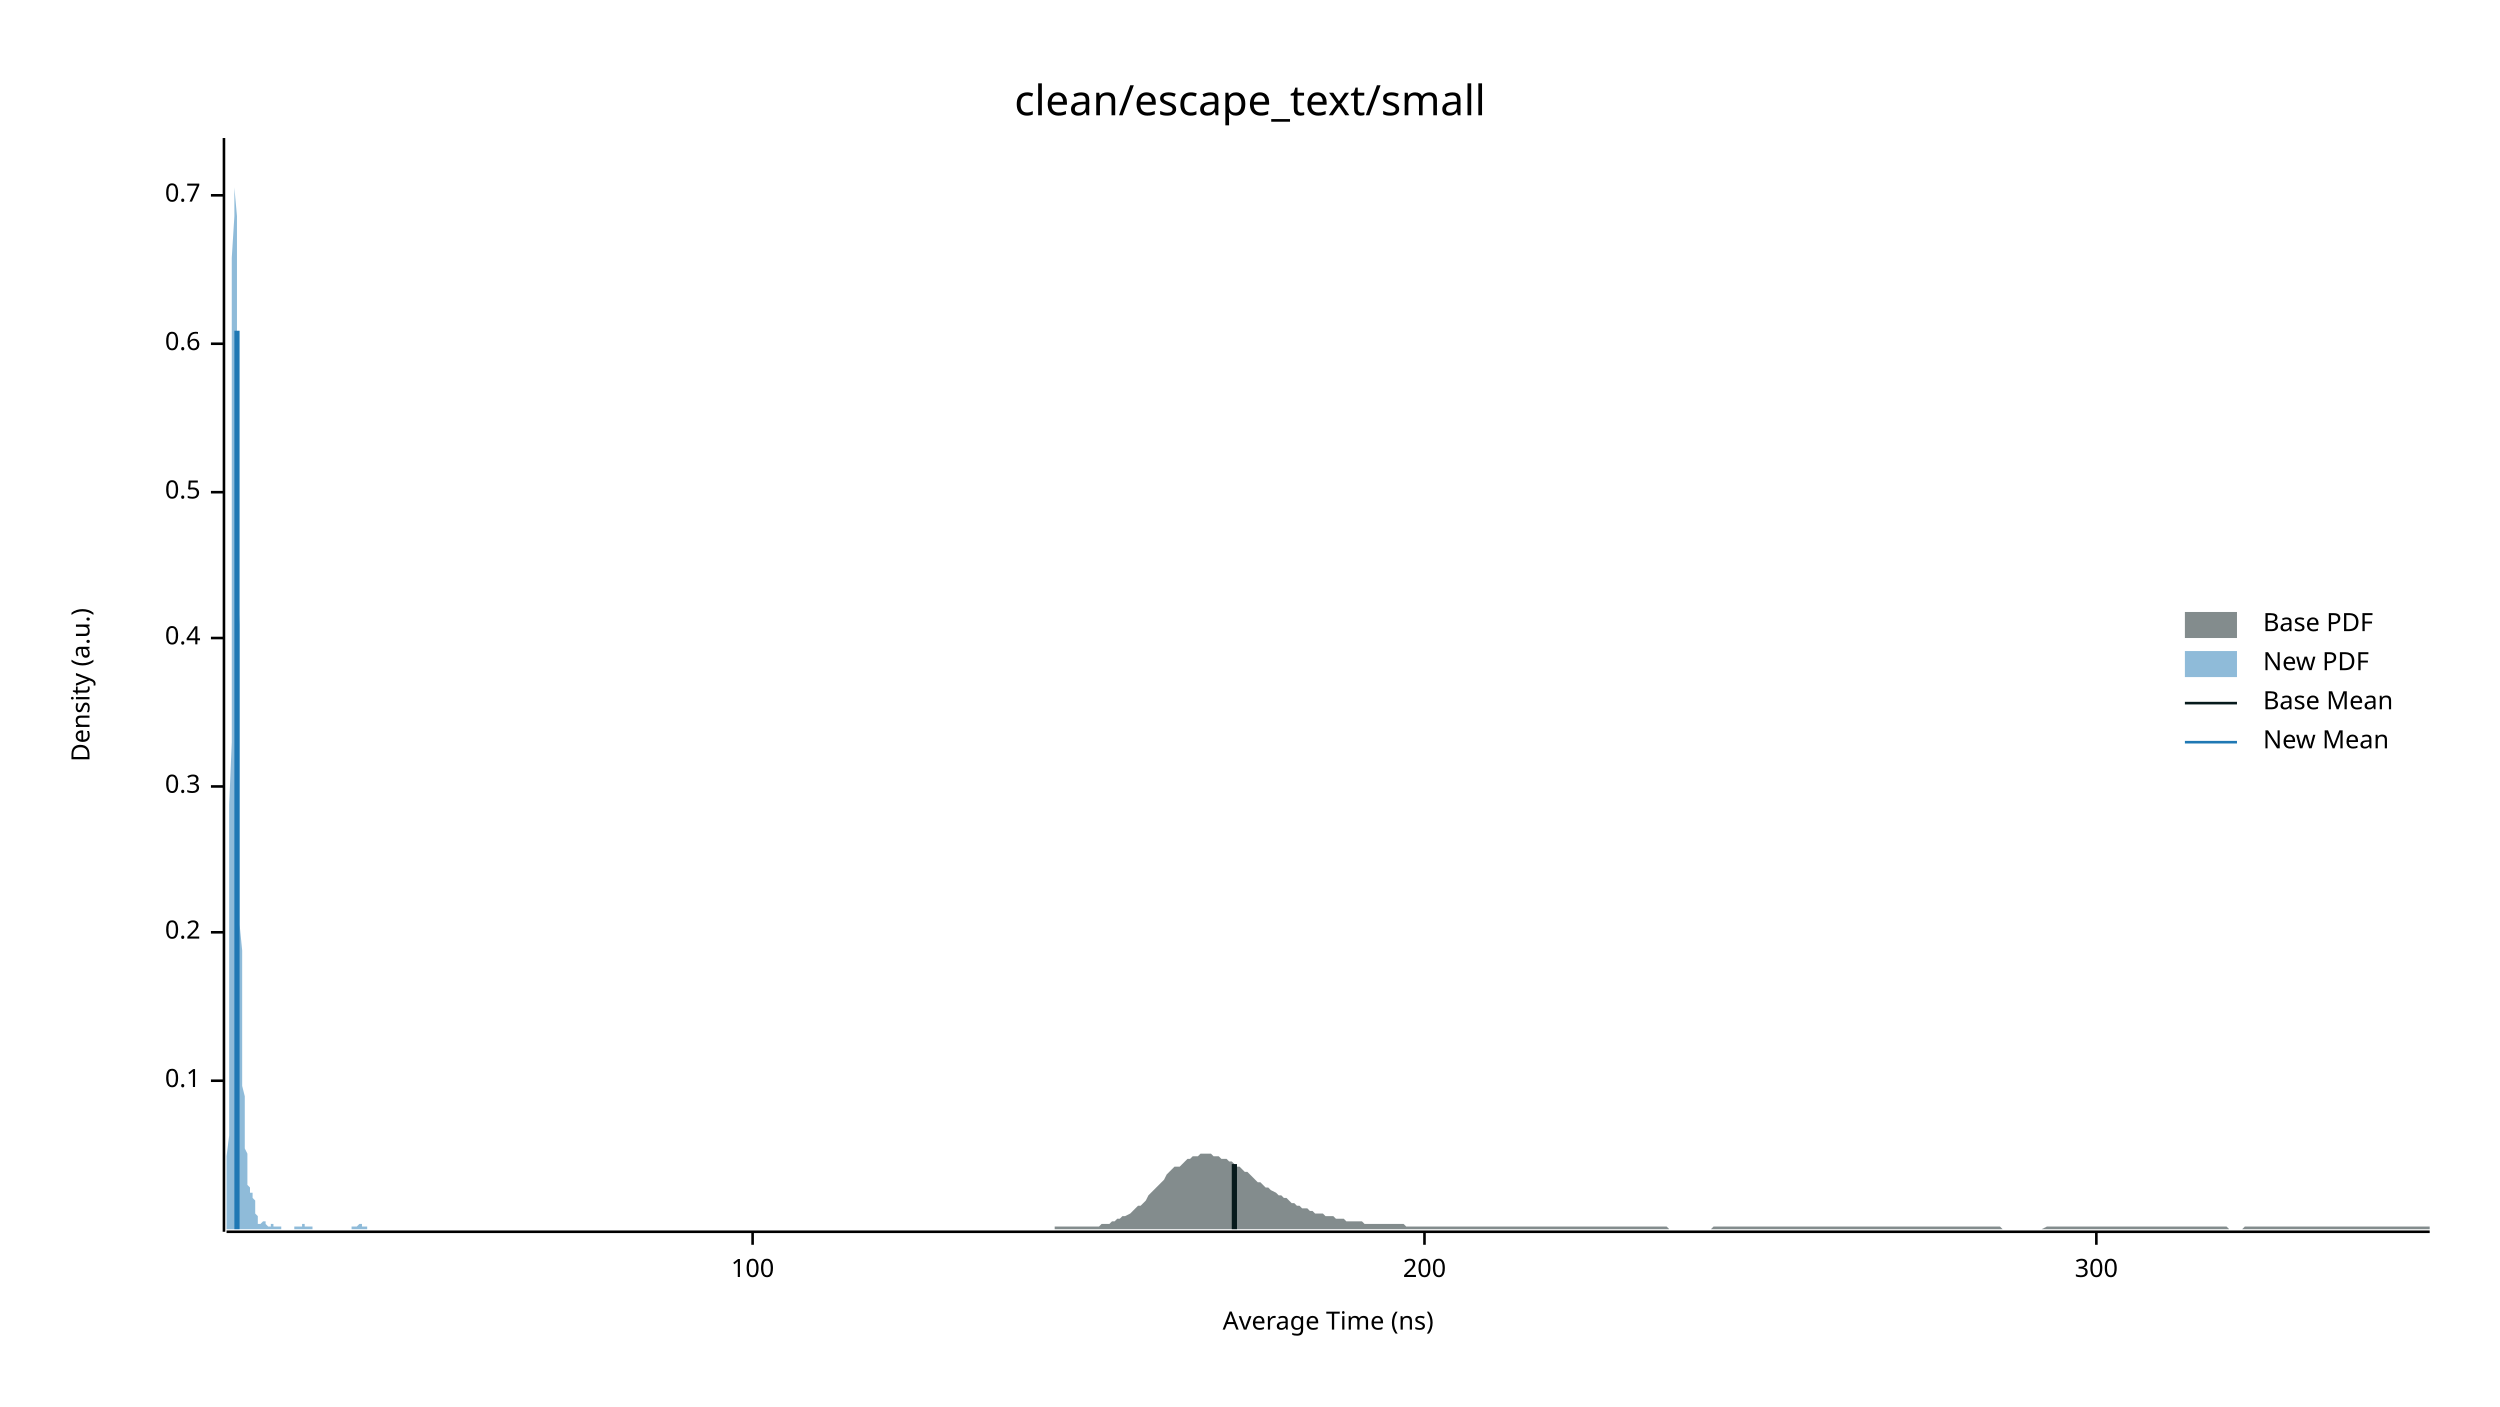
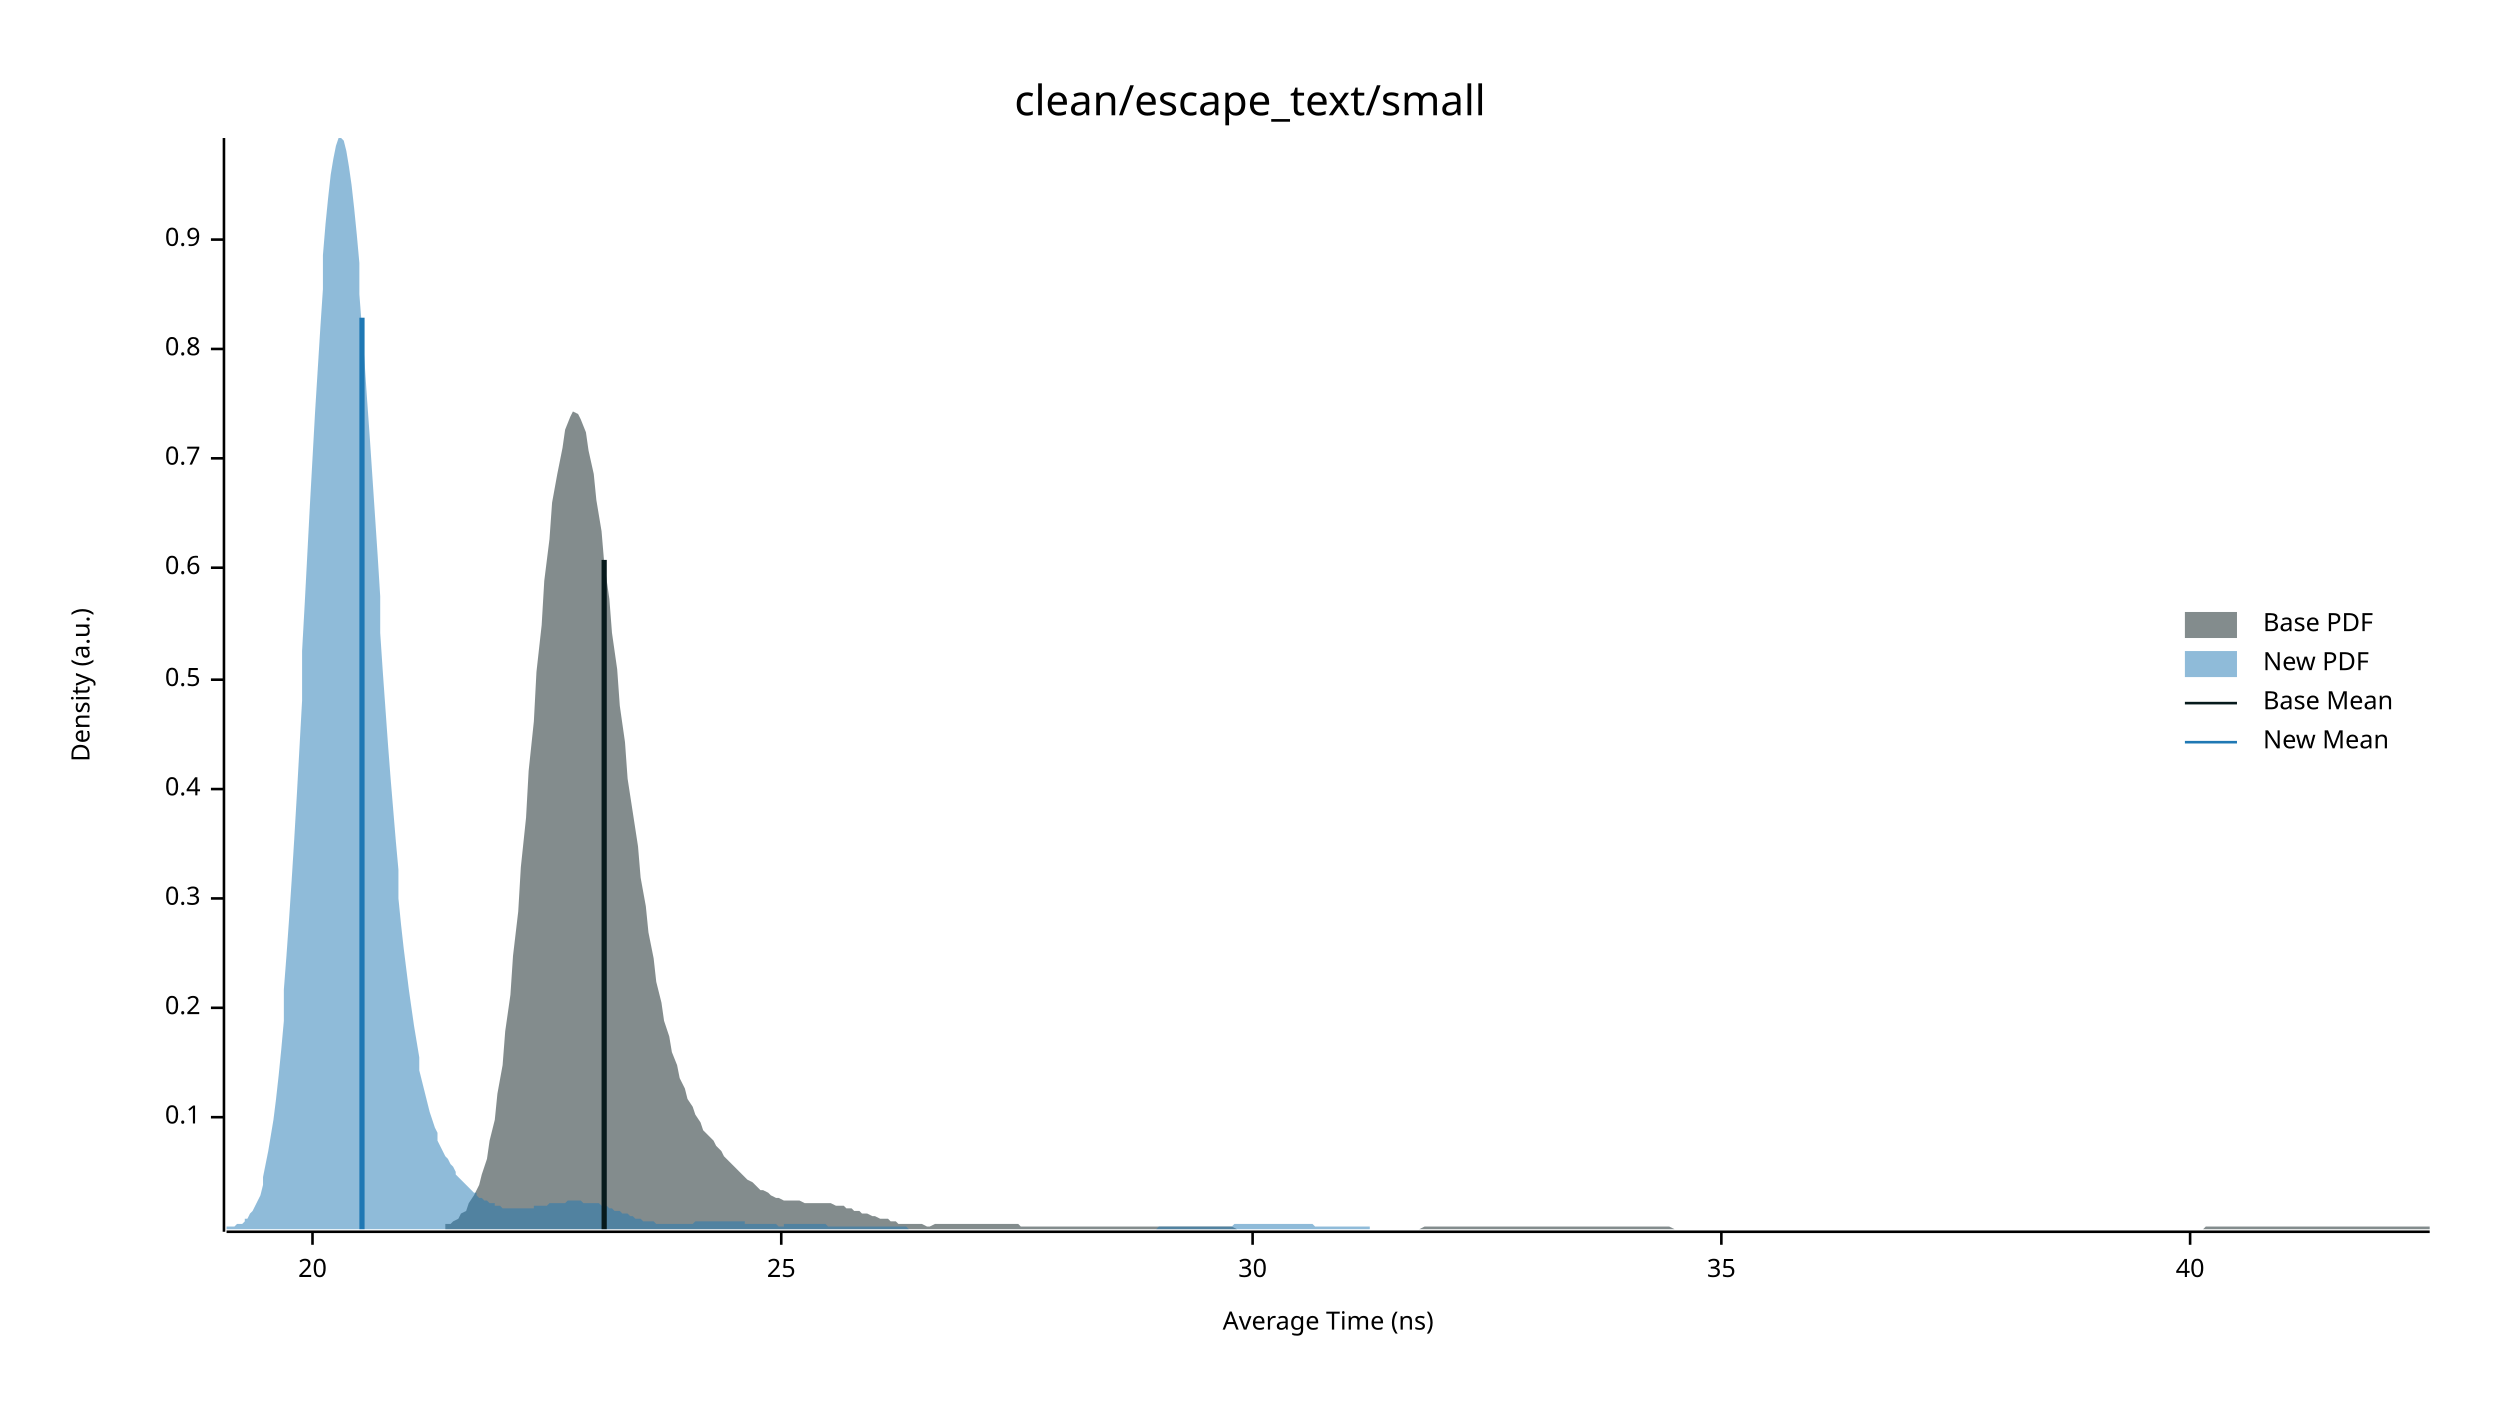
<svg xmlns="http://www.w3.org/2000/svg" width="960" height="540" viewBox="0 0 960 540">
  <text x="480" y="32" dy="0.76em" text-anchor="middle" font-family="sans-serif" font-size="16.129" opacity="1" fill="#000000">
clean/escape_text/small
</text>
  <text x="27" y="263" dy="0.76em" text-anchor="middle" font-family="sans-serif" font-size="9.677" opacity="1" fill="#000000" transform="rotate(270, 27, 263)">
Density (a.u.)
</text>
  <text x="510" y="513" dy="-0.5ex" text-anchor="middle" font-family="sans-serif" font-size="9.677" opacity="1" fill="#000000">
Average Time (ns)
</text>
  <polyline fill="none" opacity="1" stroke="#000000" stroke-width="1" points="86,53 86,473 " />
-   <text x="77" y="415" dy="0.5ex" text-anchor="end" font-family="sans-serif" font-size="9.677" opacity="1" fill="#000000">
+   <text x="77" y="429" dy="0.5ex" text-anchor="end" font-family="sans-serif" font-size="9.677" opacity="1" fill="#000000">
0.1
</text>
-   <polyline fill="none" opacity="1" stroke="#000000" stroke-width="1" points="81,415 86,415 " />
-   <text x="77" y="358" dy="0.5ex" text-anchor="end" font-family="sans-serif" font-size="9.677" opacity="1" fill="#000000">
+   <polyline fill="none" opacity="1" stroke="#000000" stroke-width="1" points="81,429 86,429 " />
+   <text x="77" y="387" dy="0.5ex" text-anchor="end" font-family="sans-serif" font-size="9.677" opacity="1" fill="#000000">
0.2
</text>
-   <polyline fill="none" opacity="1" stroke="#000000" stroke-width="1" points="81,358 86,358 " />
-   <text x="77" y="302" dy="0.5ex" text-anchor="end" font-family="sans-serif" font-size="9.677" opacity="1" fill="#000000">
+   <polyline fill="none" opacity="1" stroke="#000000" stroke-width="1" points="81,387 86,387 " />
+   <text x="77" y="345" dy="0.5ex" text-anchor="end" font-family="sans-serif" font-size="9.677" opacity="1" fill="#000000">
0.3
</text>
-   <polyline fill="none" opacity="1" stroke="#000000" stroke-width="1" points="81,302 86,302 " />
-   <text x="77" y="245" dy="0.5ex" text-anchor="end" font-family="sans-serif" font-size="9.677" opacity="1" fill="#000000">
+   <polyline fill="none" opacity="1" stroke="#000000" stroke-width="1" points="81,345 86,345 " />
+   <text x="77" y="303" dy="0.5ex" text-anchor="end" font-family="sans-serif" font-size="9.677" opacity="1" fill="#000000">
0.4
</text>
-   <polyline fill="none" opacity="1" stroke="#000000" stroke-width="1" points="81,245 86,245 " />
-   <text x="77" y="189" dy="0.5ex" text-anchor="end" font-family="sans-serif" font-size="9.677" opacity="1" fill="#000000">
+   <polyline fill="none" opacity="1" stroke="#000000" stroke-width="1" points="81,303 86,303 " />
+   <text x="77" y="261" dy="0.5ex" text-anchor="end" font-family="sans-serif" font-size="9.677" opacity="1" fill="#000000">
0.5
</text>
-   <polyline fill="none" opacity="1" stroke="#000000" stroke-width="1" points="81,189 86,189 " />
-   <text x="77" y="132" dy="0.5ex" text-anchor="end" font-family="sans-serif" font-size="9.677" opacity="1" fill="#000000">
+   <polyline fill="none" opacity="1" stroke="#000000" stroke-width="1" points="81,261 86,261 " />
+   <text x="77" y="218" dy="0.5ex" text-anchor="end" font-family="sans-serif" font-size="9.677" opacity="1" fill="#000000">
0.6
</text>
-   <polyline fill="none" opacity="1" stroke="#000000" stroke-width="1" points="81,132 86,132 " />
-   <text x="77" y="75" dy="0.5ex" text-anchor="end" font-family="sans-serif" font-size="9.677" opacity="1" fill="#000000">
+   <polyline fill="none" opacity="1" stroke="#000000" stroke-width="1" points="81,218 86,218 " />
+   <text x="77" y="176" dy="0.5ex" text-anchor="end" font-family="sans-serif" font-size="9.677" opacity="1" fill="#000000">
0.7
</text>
-   <polyline fill="none" opacity="1" stroke="#000000" stroke-width="1" points="81,75 86,75 " />
+   <polyline fill="none" opacity="1" stroke="#000000" stroke-width="1" points="81,176 86,176 " />
+   <text x="77" y="134" dy="0.5ex" text-anchor="end" font-family="sans-serif" font-size="9.677" opacity="1" fill="#000000">
+ 0.8
+ </text>
+   <polyline fill="none" opacity="1" stroke="#000000" stroke-width="1" points="81,134 86,134 " />
+   <text x="77" y="92" dy="0.5ex" text-anchor="end" font-family="sans-serif" font-size="9.677" opacity="1" fill="#000000">
+ 0.9
+ </text>
+   <polyline fill="none" opacity="1" stroke="#000000" stroke-width="1" points="81,92 86,92 " />
  <polyline fill="none" opacity="1" stroke="#000000" stroke-width="1" points="87,473 933,473 " />
-   <text x="289" y="483" dy="0.76em" text-anchor="middle" font-family="sans-serif" font-size="9.677" opacity="1" fill="#000000">
- 100
+   <text x="120" y="483" dy="0.76em" text-anchor="middle" font-family="sans-serif" font-size="9.677" opacity="1" fill="#000000">
+ 20
</text>
-   <polyline fill="none" opacity="1" stroke="#000000" stroke-width="1" points="289,473 289,478 " />
-   <text x="547" y="483" dy="0.76em" text-anchor="middle" font-family="sans-serif" font-size="9.677" opacity="1" fill="#000000">
- 200
+   <polyline fill="none" opacity="1" stroke="#000000" stroke-width="1" points="120,473 120,478 " />
+   <text x="300" y="483" dy="0.76em" text-anchor="middle" font-family="sans-serif" font-size="9.677" opacity="1" fill="#000000">
+ 25
</text>
-   <polyline fill="none" opacity="1" stroke="#000000" stroke-width="1" points="547,473 547,478 " />
-   <text x="805" y="483" dy="0.76em" text-anchor="middle" font-family="sans-serif" font-size="9.677" opacity="1" fill="#000000">
- 300
+   <polyline fill="none" opacity="1" stroke="#000000" stroke-width="1" points="300,473 300,478 " />
+   <text x="481" y="483" dy="0.76em" text-anchor="middle" font-family="sans-serif" font-size="9.677" opacity="1" fill="#000000">
+ 30
</text>
-   <polyline fill="none" opacity="1" stroke="#000000" stroke-width="1" points="805,473 805,478 " />
-   <polygon opacity="0.5" fill="#071A1C" points="405,471 406,471 407,471 408,471 409,471 410,471 411,471 412,471 413,471 414,471 416,471 417,471 418,471 419,471 420,471 421,471 422,471 423,470 424,470 425,470 426,470 427,469 428,469 429,468 430,468 431,467 432,467 434,466 435,465 436,464 437,463 438,463 439,462 440,461 441,459 442,458 443,457 444,456 445,455 446,454 447,453 448,451 449,450 450,449 451,448 453,448 454,447 455,446 456,445 457,445 458,444 459,444 460,444 461,443 462,443 463,443 464,443 465,443 466,444 467,444 468,444 469,445 471,445 472,446 473,446 474,447 475,448 476,448 477,449 478,450 479,450 480,451 481,452 482,453 483,454 484,454 485,455 486,456 487,456 488,457 490,458 491,459 492,459 493,460 494,460 495,461 496,462 497,462 498,463 499,463 500,464 501,464 502,464 503,465 504,465 505,466 506,466 508,466 509,467 510,467 511,467 512,467 513,468 514,468 515,468 516,468 517,469 518,469 519,469 520,469 521,469 522,469 523,469 524,470 525,470 527,470 528,470 529,470 530,470 531,470 532,470 533,470 534,470 535,470 536,470 537,470 538,470 539,470 540,471 541,471 542,471 543,471 545,471 546,471 547,471 548,471 549,471 550,471 551,471 552,471 553,471 554,471 555,471 556,471 557,471 558,471 559,471 560,471 561,471 562,471 564,471 565,471 566,471 567,471 568,471 569,471 570,471 571,471 572,471 573,471 574,471 575,471 576,471 577,471 578,471 579,471 580,471 582,471 583,471 584,471 585,471 586,471 587,471 588,471 589,471 590,471 591,471 592,471 593,471 594,471 595,471 596,471 597,471 598,471 599,471 601,471 602,471 603,471 604,471 605,471 606,471 607,471 608,471 609,471 610,471 611,471 612,471 613,471 614,471 615,471 616,471 617,471 619,471 620,471 621,471 622,471 623,471 624,471 625,471 626,471 627,471 628,471 629,471 630,471 631,471 632,471 633,471 634,471 635,471 636,471 638,471 639,471 640,471 641,472 642,472 643,472 644,472 645,472 646,472 647,472 648,472 649,472 650,472 651,472 652,472 653,472 654,472 656,472 657,472 658,471 659,471 660,471 661,471 662,471 663,471 664,471 665,471 666,471 667,471 668,471 669,471 670,471 671,471 672,471 673,471 675,471 676,471 677,471 678,471 679,471 680,471 681,471 682,471 683,471 684,471 685,471 686,471 687,471 688,471 689,471 690,471 691,471 693,471 694,471 695,471 696,471 697,471 698,471 699,471 700,471 701,471 702,471 703,471 704,471 705,471 706,471 707,471 708,471 709,471 710,471 712,471 713,471 714,471 715,471 716,471 717,471 718,471 719,471 720,471 721,471 722,471 723,471 724,471 725,471 726,471 727,471 728,471 730,471 731,471 732,471 733,471 734,471 735,471 736,471 737,471 738,471 739,471 740,471 741,471 742,471 743,471 744,471 745,471 746,471 747,471 749,471 750,471 751,471 752,471 753,471 754,471 755,471 756,471 757,471 758,471 759,471 760,471 761,471 762,471 763,471 764,471 765,471 767,471 768,471 769,472 770,472 771,472 772,472 773,472 774,472 775,472 776,472 777,472 778,472 779,472 780,472 781,472 782,472 783,472 784,472 786,471 787,471 788,471 789,471 790,471 791,471 792,471 793,471 794,471 795,471 796,471 797,471 798,471 799,471 800,471 801,471 802,471 804,471 805,471 806,471 807,471 808,471 809,471 810,471 811,471 812,471 813,471 814,471 815,471 816,471 817,471 818,471 819,471 820,471 821,471 823,471 824,471 825,471 826,471 827,471 828,471 829,471 830,471 831,471 832,471 833,471 834,471 835,471 836,471 837,471 838,471 839,471 841,471 842,471 843,471 844,471 845,471 846,471 847,471 848,471 849,471 850,471 851,471 852,471 853,471 854,471 855,471 856,472 857,472 858,472 860,472 861,472 862,471 863,471 864,471 865,471 866,471 867,471 868,471 869,471 870,471 871,471 872,471 873,471 874,471 875,471 876,471 878,471 879,471 880,471 881,471 882,471 883,471 884,471 885,471 886,471 887,471 888,471 889,471 890,471 891,471 892,471 893,471 894,471 896,471 897,471 898,471 899,471 900,471 901,471 902,471 903,471 904,471 905,471 906,471 907,471 908,471 909,471 910,471 911,471 912,471 913,471 915,471 916,471 917,471 918,471 919,471 920,471 921,471 922,471 923,471 924,471 925,471 926,471 927,471 928,471 929,471 930,471 931,471 933,471 933,472 405,472 " />
-   <polygon opacity="0.5" fill="#1F78B4" points="87,470 87,469 87,468 87,467 87,465 87,462 87,459 87,455 87,450 87,444 88,436 88,427 88,415 88,403 88,388 88,371 88,352 88,331 88,309 89,285 89,261 89,235 89,210 89,185 89,161 89,138 89,117 89,99 90,83 90,70 90,61 90,54 90,53 90,53 90,56 90,62 90,72 91,83 91,97 91,112 91,129 91,147 91,165 91,184 91,203 91,222 92,240 92,258 92,275 92,291 92,306 92,319 92,332 92,344 92,355 93,365 93,373 93,381 93,388 93,394 93,400 93,405 93,409 93,414 93,417 94,421 94,424 94,427 94,429 94,432 94,435 94,437 94,439 94,441 95,443 95,445 95,447 95,448 95,450 95,451 95,453 95,454 95,455 96,456 96,456 96,457 96,457 96,458 96,458 96,458 96,458 96,458 97,458 97,458 97,459 97,459 97,459 97,459 97,460 97,460 97,460 98,461 98,462 98,462 98,463 98,464 98,464 98,465 98,466 98,466 99,467 99,467 99,468 99,468 99,469 99,469 99,469 99,470 99,470 99,470 100,470 100,470 100,470 100,470 100,470 100,470 100,470 100,470 100,470 101,469 101,469 101,469 101,469 101,469 101,469 101,469 101,469 101,469 102,469 102,469 102,469 102,470 102,470 102,470 102,470 102,470 102,470 103,471 103,471 103,471 103,471 103,471 103,471 103,471 103,471 103,471 104,471 104,471 104,471 104,471 104,471 104,471 104,470 104,470 104,470 105,470 105,470 105,470 105,470 105,470 105,470 105,470 105,470 105,470 105,471 106,471 106,471 106,471 106,471 106,471 106,471 106,471 106,471 106,471 107,471 107,471 107,471 107,471 107,471 107,471 107,471 107,471 107,471 108,471 108,471 108,471 108,471 108,471 108,471 108,471 108,472 108,472 109,472 109,472 109,472 109,472 109,472 109,472 109,472 109,472 109,472 110,472 110,472 110,472 110,472 110,472 110,472 110,472 110,472 110,472 111,472 111,472 111,472 111,472 111,472 111,472 111,472 111,472 111,472 111,472 112,472 112,472 112,472 112,472 112,472 112,472 112,472 112,472 112,472 113,472 113,472 113,472 113,472 113,472 113,472 113,471 113,471 113,471 114,471 114,471 114,471 114,471 114,471 114,471 114,471 114,471 114,471 115,471 115,471 115,471 115,471 115,471 115,471 115,471 115,471 115,471 116,471 116,471 116,471 116,471 116,471 116,470 116,470 116,470 116,470 117,470 117,470 117,470 117,470 117,470 117,470 117,470 117,470 117,471 117,471 118,471 118,471 118,471 118,471 118,471 118,471 118,471 118,471 118,471 119,471 119,471 119,471 119,471 119,471 119,471 119,471 119,471 119,471 120,471 120,471 120,471 120,471 120,471 120,471 120,472 120,472 120,472 121,472 121,472 121,472 121,472 121,472 121,472 121,472 121,472 121,472 122,472 122,472 122,472 122,472 122,472 122,472 122,472 122,472 122,472 123,472 123,472 123,472 123,472 123,472 123,472 123,472 123,472 123,472 123,472 124,472 124,472 124,472 124,472 124,472 124,472 124,472 124,472 124,472 125,472 125,472 125,472 125,472 125,472 125,472 125,472 125,472 125,472 126,472 126,472 126,472 126,472 126,472 126,472 126,472 126,472 126,472 127,472 127,472 127,472 127,472 127,472 127,472 127,472 127,472 127,472 128,472 128,472 128,472 128,472 128,472 128,472 128,472 128,472 128,472 129,472 129,472 129,472 129,472 129,472 129,472 129,472 129,472 129,472 130,472 130,472 130,472 130,472 130,472 130,472 130,472 130,472 130,472 130,472 131,472 131,472 131,472 131,472 131,472 131,472 131,472 131,472 131,472 132,472 132,472 132,472 132,472 132,472 132,472 132,472 132,472 132,472 133,472 133,472 133,472 133,472 133,472 133,472 133,472 133,472 133,472 134,472 134,472 134,472 134,472 134,472 134,472 134,472 134,472 134,472 135,472 135,472 135,471 135,471 135,471 135,471 135,471 135,471 135,471 136,471 136,471 136,471 136,471 136,471 136,471 136,471 136,471 136,471 136,471 137,471 137,471 137,471 137,471 137,471 137,471 137,471 137,471 137,471 138,470 138,470 138,470 138,470 138,470 138,470 138,470 138,470 138,470 139,470 139,470 139,470 139,471 139,471 139,471 139,471 139,471 139,471 140,471 140,471 140,471 140,471 140,471 140,471 140,471 140,471 140,471 141,471 141,471 141,471 141,471 141,471 141,472 87,472 " />
-   <polyline fill="none" opacity="1" stroke="#071A1C" stroke-width="2" points="474,472 474,447 " />
-   <polyline fill="none" opacity="1" stroke="#1F78B4" stroke-width="2" points="91,472 91,127 " />
+   <polyline fill="none" opacity="1" stroke="#000000" stroke-width="1" points="481,473 481,478 " />
+   <text x="661" y="483" dy="0.76em" text-anchor="middle" font-family="sans-serif" font-size="9.677" opacity="1" fill="#000000">
+ 35
+ </text>
+   <polyline fill="none" opacity="1" stroke="#000000" stroke-width="1" points="661,473 661,478 " />
+   <text x="841" y="483" dy="0.76em" text-anchor="middle" font-family="sans-serif" font-size="9.677" opacity="1" fill="#000000">
+ 40
+ </text>
+   <polyline fill="none" opacity="1" stroke="#000000" stroke-width="1" points="841,473 841,478 " />
+   <polygon opacity="0.5" fill="#071A1C" points="171,470 173,470 174,469 176,468 177,466 179,465 180,462 182,459 184,455 185,451 187,445 188,438 190,430 191,420 193,409 194,396 196,382 197,367 199,350 200,333 202,314 203,296 205,277 206,258 208,240 209,223 211,207 212,193 214,182 216,172 217,165 219,160 220,158 222,159 223,161 225,166 226,173 228,182 229,192 231,204 232,216 234,230 235,243 237,257 238,271 240,285 241,299 243,312 245,325 246,337 248,348 249,358 251,368 252,377 254,385 255,392 257,398 258,404 260,409 261,414 263,418 264,422 266,425 267,428 269,431 270,434 272,436 274,438 275,440 277,442 278,444 280,446 281,447 283,449 284,450 286,452 287,453 289,454 290,455 292,457 293,457 295,458 296,459 298,460 299,460 301,461 302,461 304,461 306,461 307,461 309,462 310,462 312,462 313,462 315,462 316,462 318,462 319,462 321,463 322,463 324,463 325,464 327,464 328,465 330,465 331,466 333,466 335,467 336,467 338,468 339,468 341,468 342,469 344,469 345,470 347,470 348,470 350,470 351,470 353,470 354,470 356,471 357,471 359,470 360,470 362,470 364,470 365,470 367,470 368,470 370,470 371,470 373,470 374,470 376,470 377,470 379,470 380,470 382,470 383,470 385,470 386,470 388,470 389,470 391,470 392,471 394,471 396,471 397,471 399,471 400,471 402,471 403,471 405,471 406,471 408,471 409,471 411,471 412,471 414,471 415,471 417,471 418,471 420,471 421,471 423,471 425,471 426,471 428,471 429,471 431,471 432,471 434,471 435,471 437,471 438,471 440,471 441,471 443,471 444,471 446,471 447,471 449,471 450,471 452,471 454,471 455,471 457,471 458,471 460,471 461,471 463,471 464,471 466,471 467,471 469,471 470,471 472,471 473,471 475,472 476,472 478,472 479,472 481,472 482,472 484,472 486,472 487,472 489,472 490,472 492,472 493,472 495,472 496,472 498,472 499,472 501,472 502,472 504,472 505,472 507,472 508,472 510,472 511,472 513,472 515,472 516,472 518,472 519,472 521,472 522,472 524,472 525,472 527,472 528,472 530,472 531,472 533,472 534,472 536,472 537,472 539,472 540,472 542,472 544,472 545,472 547,471 548,471 550,471 551,471 553,471 554,471 556,471 557,471 559,471 560,471 562,471 563,471 565,471 566,471 568,471 569,471 571,471 572,471 574,471 576,471 577,471 579,471 580,471 582,471 583,471 585,471 586,471 588,471 589,471 591,471 592,471 594,471 595,471 597,471 598,471 600,471 601,471 603,471 605,471 606,471 608,471 609,471 611,471 612,471 614,471 615,471 617,471 618,471 620,471 621,471 623,471 624,471 626,471 627,471 629,471 630,471 632,471 634,471 635,471 637,471 638,471 640,471 641,471 643,472 644,472 646,472 647,472 649,472 650,472 652,472 653,472 655,472 656,472 658,472 659,472 661,472 662,472 664,472 666,472 667,472 669,472 670,472 672,472 673,472 675,472 676,472 678,472 679,472 681,472 682,472 684,472 685,472 687,472 688,472 690,472 691,472 693,472 695,472 696,472 698,472 699,472 701,472 702,472 704,472 705,472 707,472 708,472 710,472 711,472 713,472 714,472 716,472 717,472 719,472 720,472 722,472 724,472 725,472 727,472 728,472 730,472 731,472 733,472 734,472 736,472 737,472 739,472 740,472 742,472 743,472 745,472 746,472 748,472 749,472 751,472 753,472 754,472 756,472 757,472 759,472 760,472 762,472 763,472 765,472 766,472 768,472 769,472 771,472 772,472 774,472 775,472 777,472 778,472 780,472 781,472 783,472 785,472 786,472 788,472 789,472 791,472 792,472 794,472 795,472 797,472 798,472 800,472 801,472 803,472 804,472 806,472 807,472 809,472 810,472 812,472 814,472 815,472 817,472 818,472 820,472 821,472 823,472 824,472 826,472 827,472 829,472 830,472 832,472 833,472 835,472 836,472 838,472 839,472 841,472 843,472 844,472 846,472 847,471 849,471 850,471 852,471 853,471 855,471 856,471 858,471 859,471 861,471 862,471 864,471 865,471 867,471 868,471 870,471 871,471 873,471 875,471 876,471 878,471 879,471 881,471 882,471 884,471 885,471 887,471 888,471 890,471 891,471 893,471 894,471 896,471 897,471 899,471 900,471 902,471 904,471 905,471 907,471 908,471 910,471 911,471 913,471 914,471 916,471 917,471 919,471 920,471 922,471 923,471 925,471 926,471 928,471 929,471 931,471 933,471 933,472 171,472 " />
+   <polygon opacity="0.5" fill="#1F78B4" points="87,471 87,471 88,471 89,471 90,471 91,470 92,470 93,470 94,469 94,468 95,468 96,466 97,465 98,463 99,461 100,459 101,455 101,452 102,447 103,442 104,436 105,430 106,422 107,413 108,403 109,392 109,380 110,367 111,353 112,338 113,322 114,305 115,287 116,269 116,250 117,232 118,213 119,194 120,176 121,158 122,142 123,126 124,111 124,98 125,86 126,76 127,67 128,61 129,56 130,53 131,53 131,53 132,54 133,58 134,64 135,71 136,80 137,90 138,101 138,113 139,126 140,139 141,154 142,168 143,183 144,198 145,213 146,229 146,243 147,258 148,272 149,286 150,299 151,311 152,323 153,334 153,345 154,355 155,364 156,372 157,380 158,387 159,394 160,400 161,406 161,411 162,415 163,419 164,423 165,427 166,430 167,433 168,435 168,438 169,440 170,442 171,444 172,445 173,447 174,448 175,450 175,451 176,452 177,453 178,454 179,455 180,456 181,457 182,458 183,458 183,459 184,460 185,460 186,461 187,461 188,462 189,462 190,462 190,463 191,463 192,463 193,464 194,464 195,464 196,464 197,464 198,464 198,464 199,464 200,464 201,464 202,464 203,464 204,464 205,464 205,463 206,463 207,463 208,463 209,463 210,463 211,462 212,462 212,462 213,462 214,462 215,462 216,462 217,462 218,461 219,461 220,461 220,461 221,461 222,461 223,461 224,462 225,462 226,462 227,462 227,462 228,462 229,462 230,462 231,463 232,463 233,463 234,464 235,464 235,464 236,465 237,465 238,465 239,466 240,466 241,466 242,467 242,467 243,467 244,468 245,468 246,468 247,469 248,469 249,469 249,469 250,469 251,469 252,470 253,470 254,470 255,470 256,470 257,470 257,470 258,470 259,470 260,470 261,470 262,470 263,470 264,470 264,470 265,470 266,470 267,469 268,469 269,469 270,469 271,469 272,469 272,469 273,469 274,469 275,469 276,469 277,469 278,469 279,469 279,469 280,469 281,469 282,469 283,469 284,469 285,469 286,469 286,470 287,470 288,470 289,470 290,470 291,470 292,470 293,470 294,470 294,470 295,470 296,470 297,470 298,470 299,471 300,471 301,471 301,470 302,470 303,470 304,470 305,470 306,470 307,470 308,470 309,470 309,470 310,470 311,470 312,470 313,470 314,470 315,470 316,470 316,470 317,470 318,471 319,471 320,471 321,471 322,471 323,471 323,471 324,471 325,471 326,471 327,471 328,471 329,471 330,471 331,471 331,471 332,471 333,471 334,471 335,471 336,471 337,471 338,471 338,471 339,471 340,471 341,471 342,471 343,471 344,471 345,471 346,471 346,471 347,471 348,471 349,472 350,472 351,472 352,472 353,472 353,472 354,472 355,472 356,472 357,472 358,472 359,472 360,472 360,472 361,472 362,472 363,472 364,472 365,472 366,472 367,472 368,472 368,472 369,472 370,472 371,472 372,472 373,472 374,472 375,472 375,472 376,472 377,472 378,472 379,472 380,472 381,472 382,472 383,472 383,472 384,472 385,472 386,472 387,472 388,472 389,472 390,472 390,472 391,472 392,472 393,472 394,472 395,472 396,472 397,472 397,472 398,472 399,472 400,472 401,472 402,472 403,472 404,472 405,472 405,472 406,472 407,472 408,472 409,472 410,472 411,472 412,472 412,472 413,472 414,472 415,472 416,472 417,472 418,472 419,472 420,472 420,472 421,472 422,472 423,472 424,472 425,472 426,472 427,472 427,472 428,472 429,472 430,472 431,472 432,472 433,472 434,472 434,472 435,472 436,472 437,472 438,472 439,472 440,472 441,472 442,472 442,472 443,472 444,472 445,471 446,471 447,471 448,471 449,471 449,471 450,471 451,471 452,471 453,471 454,471 455,471 456,471 457,471 457,471 458,471 459,471 460,471 461,471 462,471 463,471 464,471 464,471 465,471 466,471 467,471 468,471 469,471 470,471 471,471 471,471 472,471 473,471 474,470 475,470 476,470 477,470 478,470 479,470 479,470 480,470 481,470 482,470 483,470 484,470 485,470 486,470 486,470 487,470 488,470 489,470 490,470 491,470 492,470 493,470 494,470 494,470 495,470 496,470 497,470 498,470 499,470 500,470 501,470 501,470 502,470 503,470 504,470 505,471 506,471 507,471 508,471 508,471 509,471 510,471 511,471 512,471 513,471 514,471 515,471 516,471 516,471 517,471 518,471 519,471 520,471 521,471 522,471 523,471 523,471 524,471 525,471 526,471 526,472 87,472 " />
+   <polyline fill="none" opacity="1" stroke="#071A1C" stroke-width="2" points="232,472 232,215 " />
+   <polyline fill="none" opacity="1" stroke="#1F78B4" stroke-width="2" points="139,472 139,122 " />
  <text x="869" y="235" dy="0.76em" text-anchor="start" font-family="sans-serif" font-size="9.677" opacity="1" fill="#000000">
Base PDF
</text>
  <text x="869" y="250" dy="0.76em" text-anchor="start" font-family="sans-serif" font-size="9.677" opacity="1" fill="#000000">
New PDF
</text>
  <text x="869" y="265" dy="0.76em" text-anchor="start" font-family="sans-serif" font-size="9.677" opacity="1" fill="#000000">
Base Mean
</text>
  <text x="869" y="280" dy="0.76em" text-anchor="start" font-family="sans-serif" font-size="9.677" opacity="1" fill="#000000">
New Mean
</text>
  <rect x="839" y="235" width="20" height="10" opacity="0.5" fill="#071A1C" stroke="none" />
  <rect x="839" y="250" width="20" height="10" opacity="0.5" fill="#1F78B4" stroke="none" />
  <polyline fill="none" opacity="1" stroke="#071A1C" stroke-width="1" points="839,270 859,270 " />
  <polyline fill="none" opacity="1" stroke="#1F78B4" stroke-width="1" points="839,285 859,285 " />
</svg>
